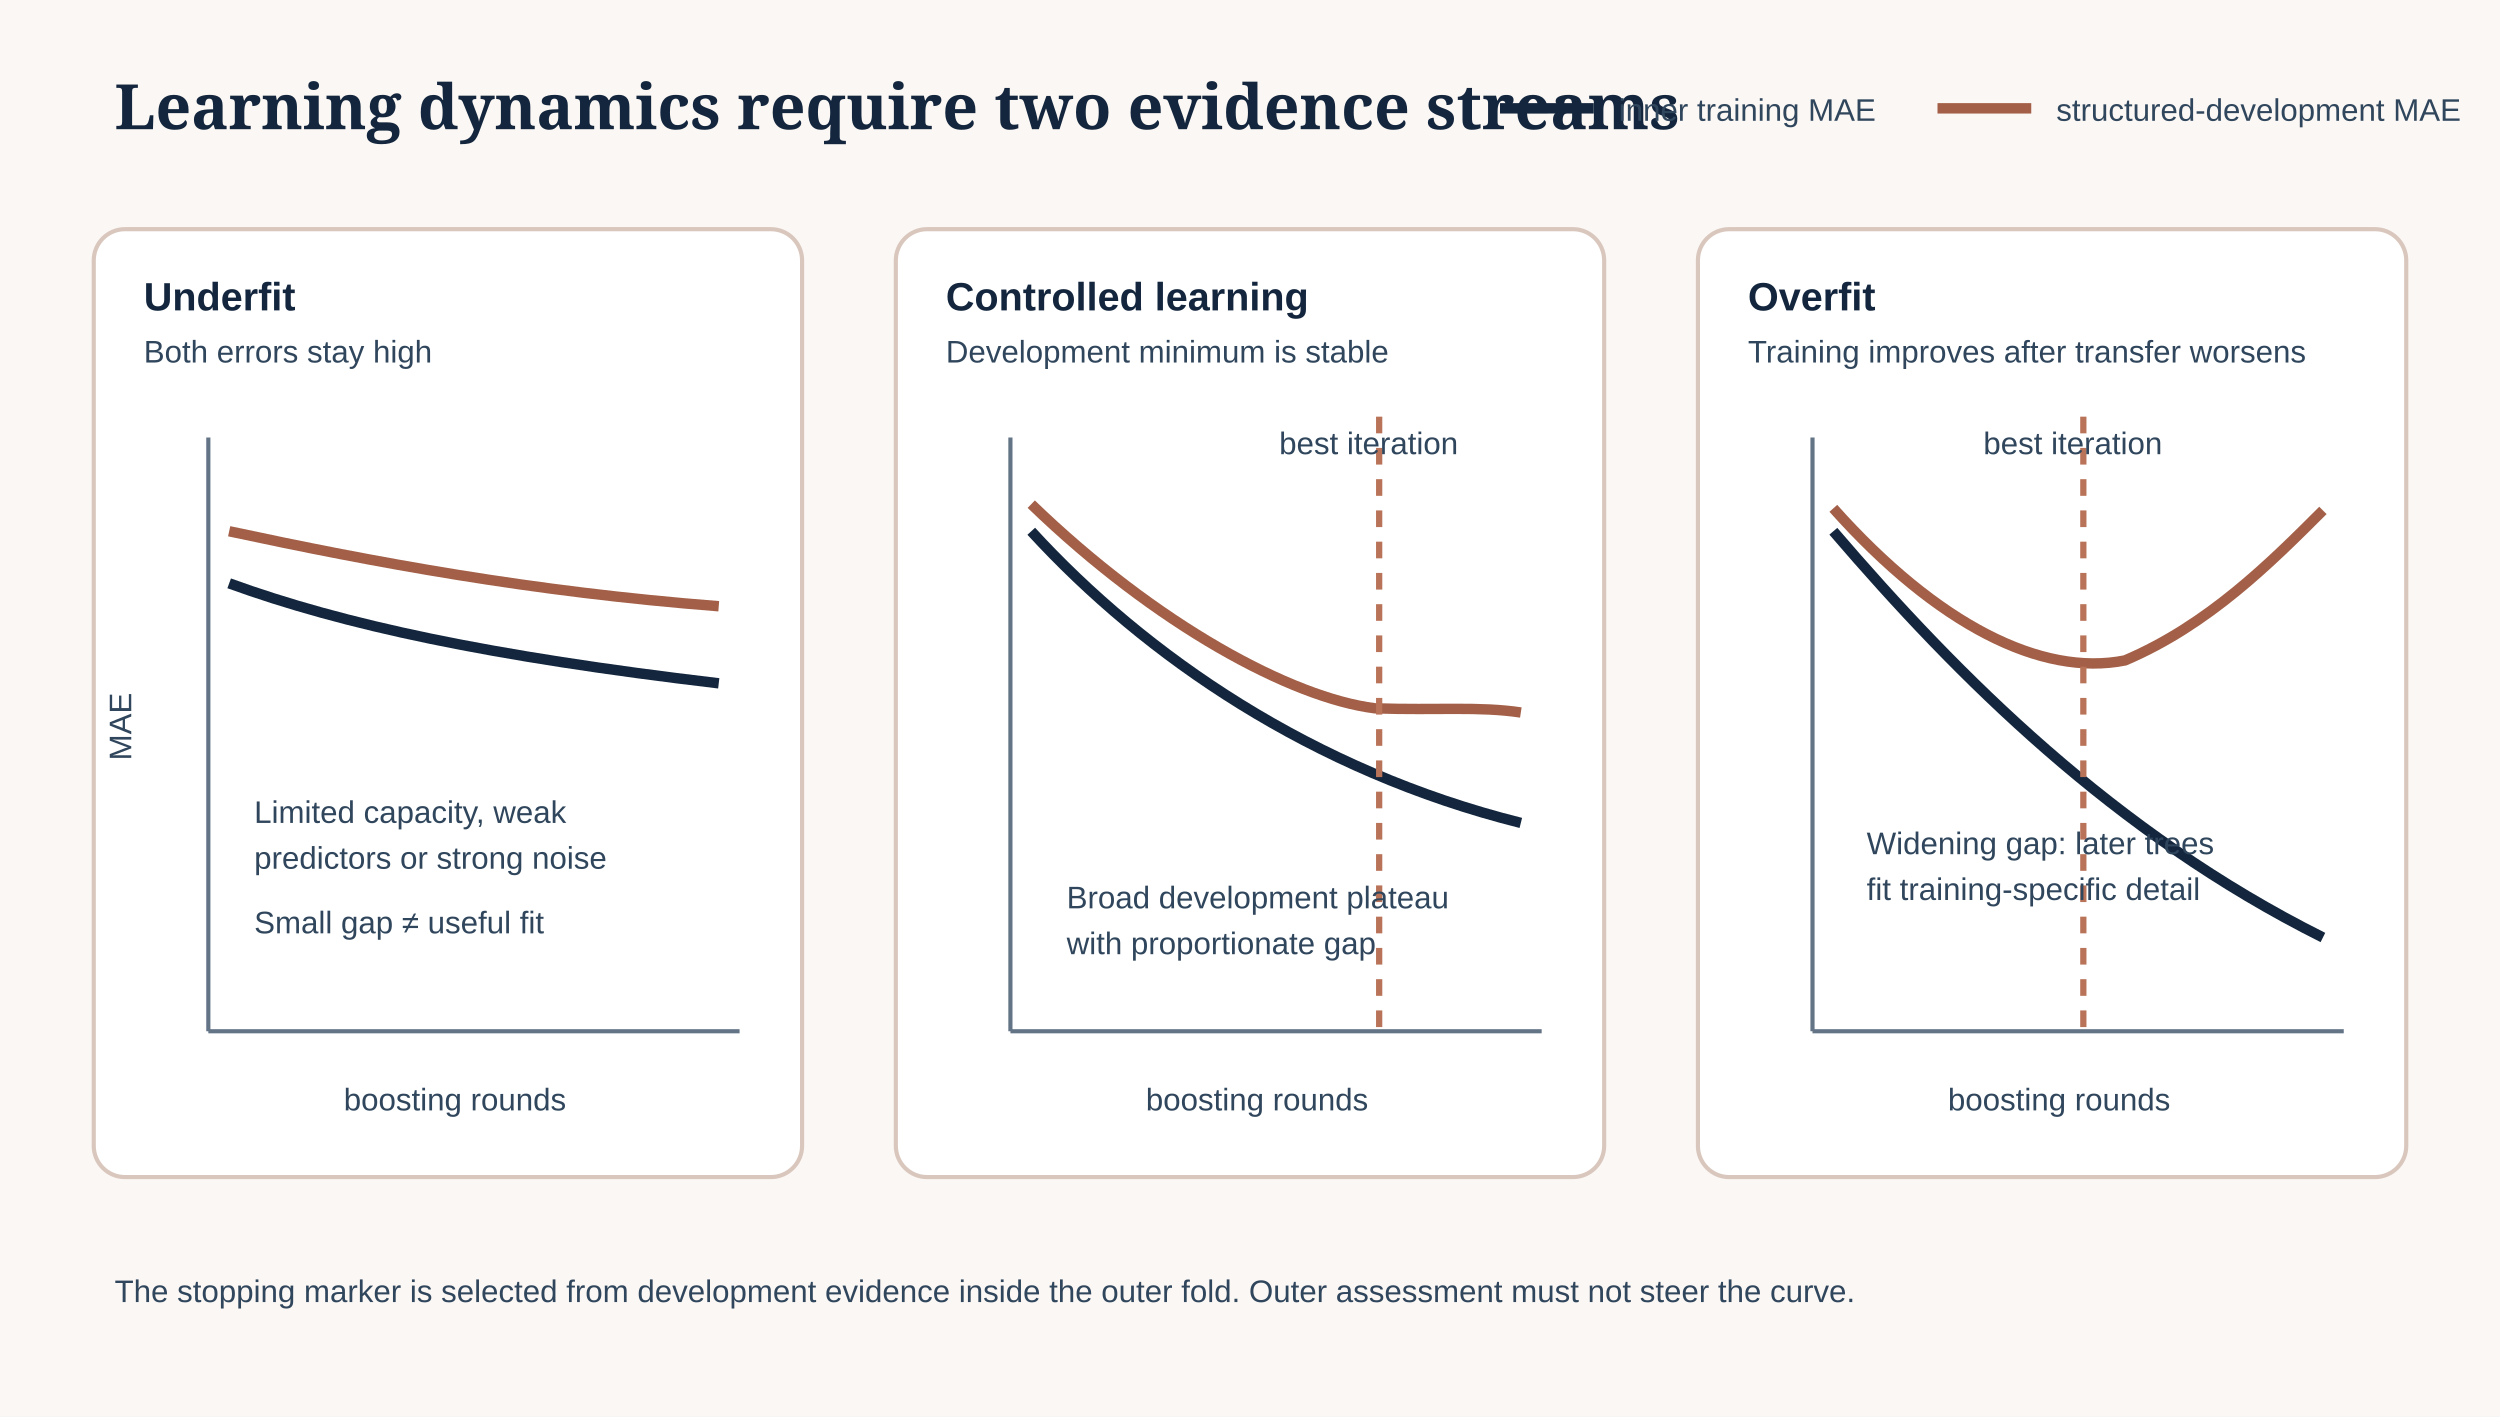
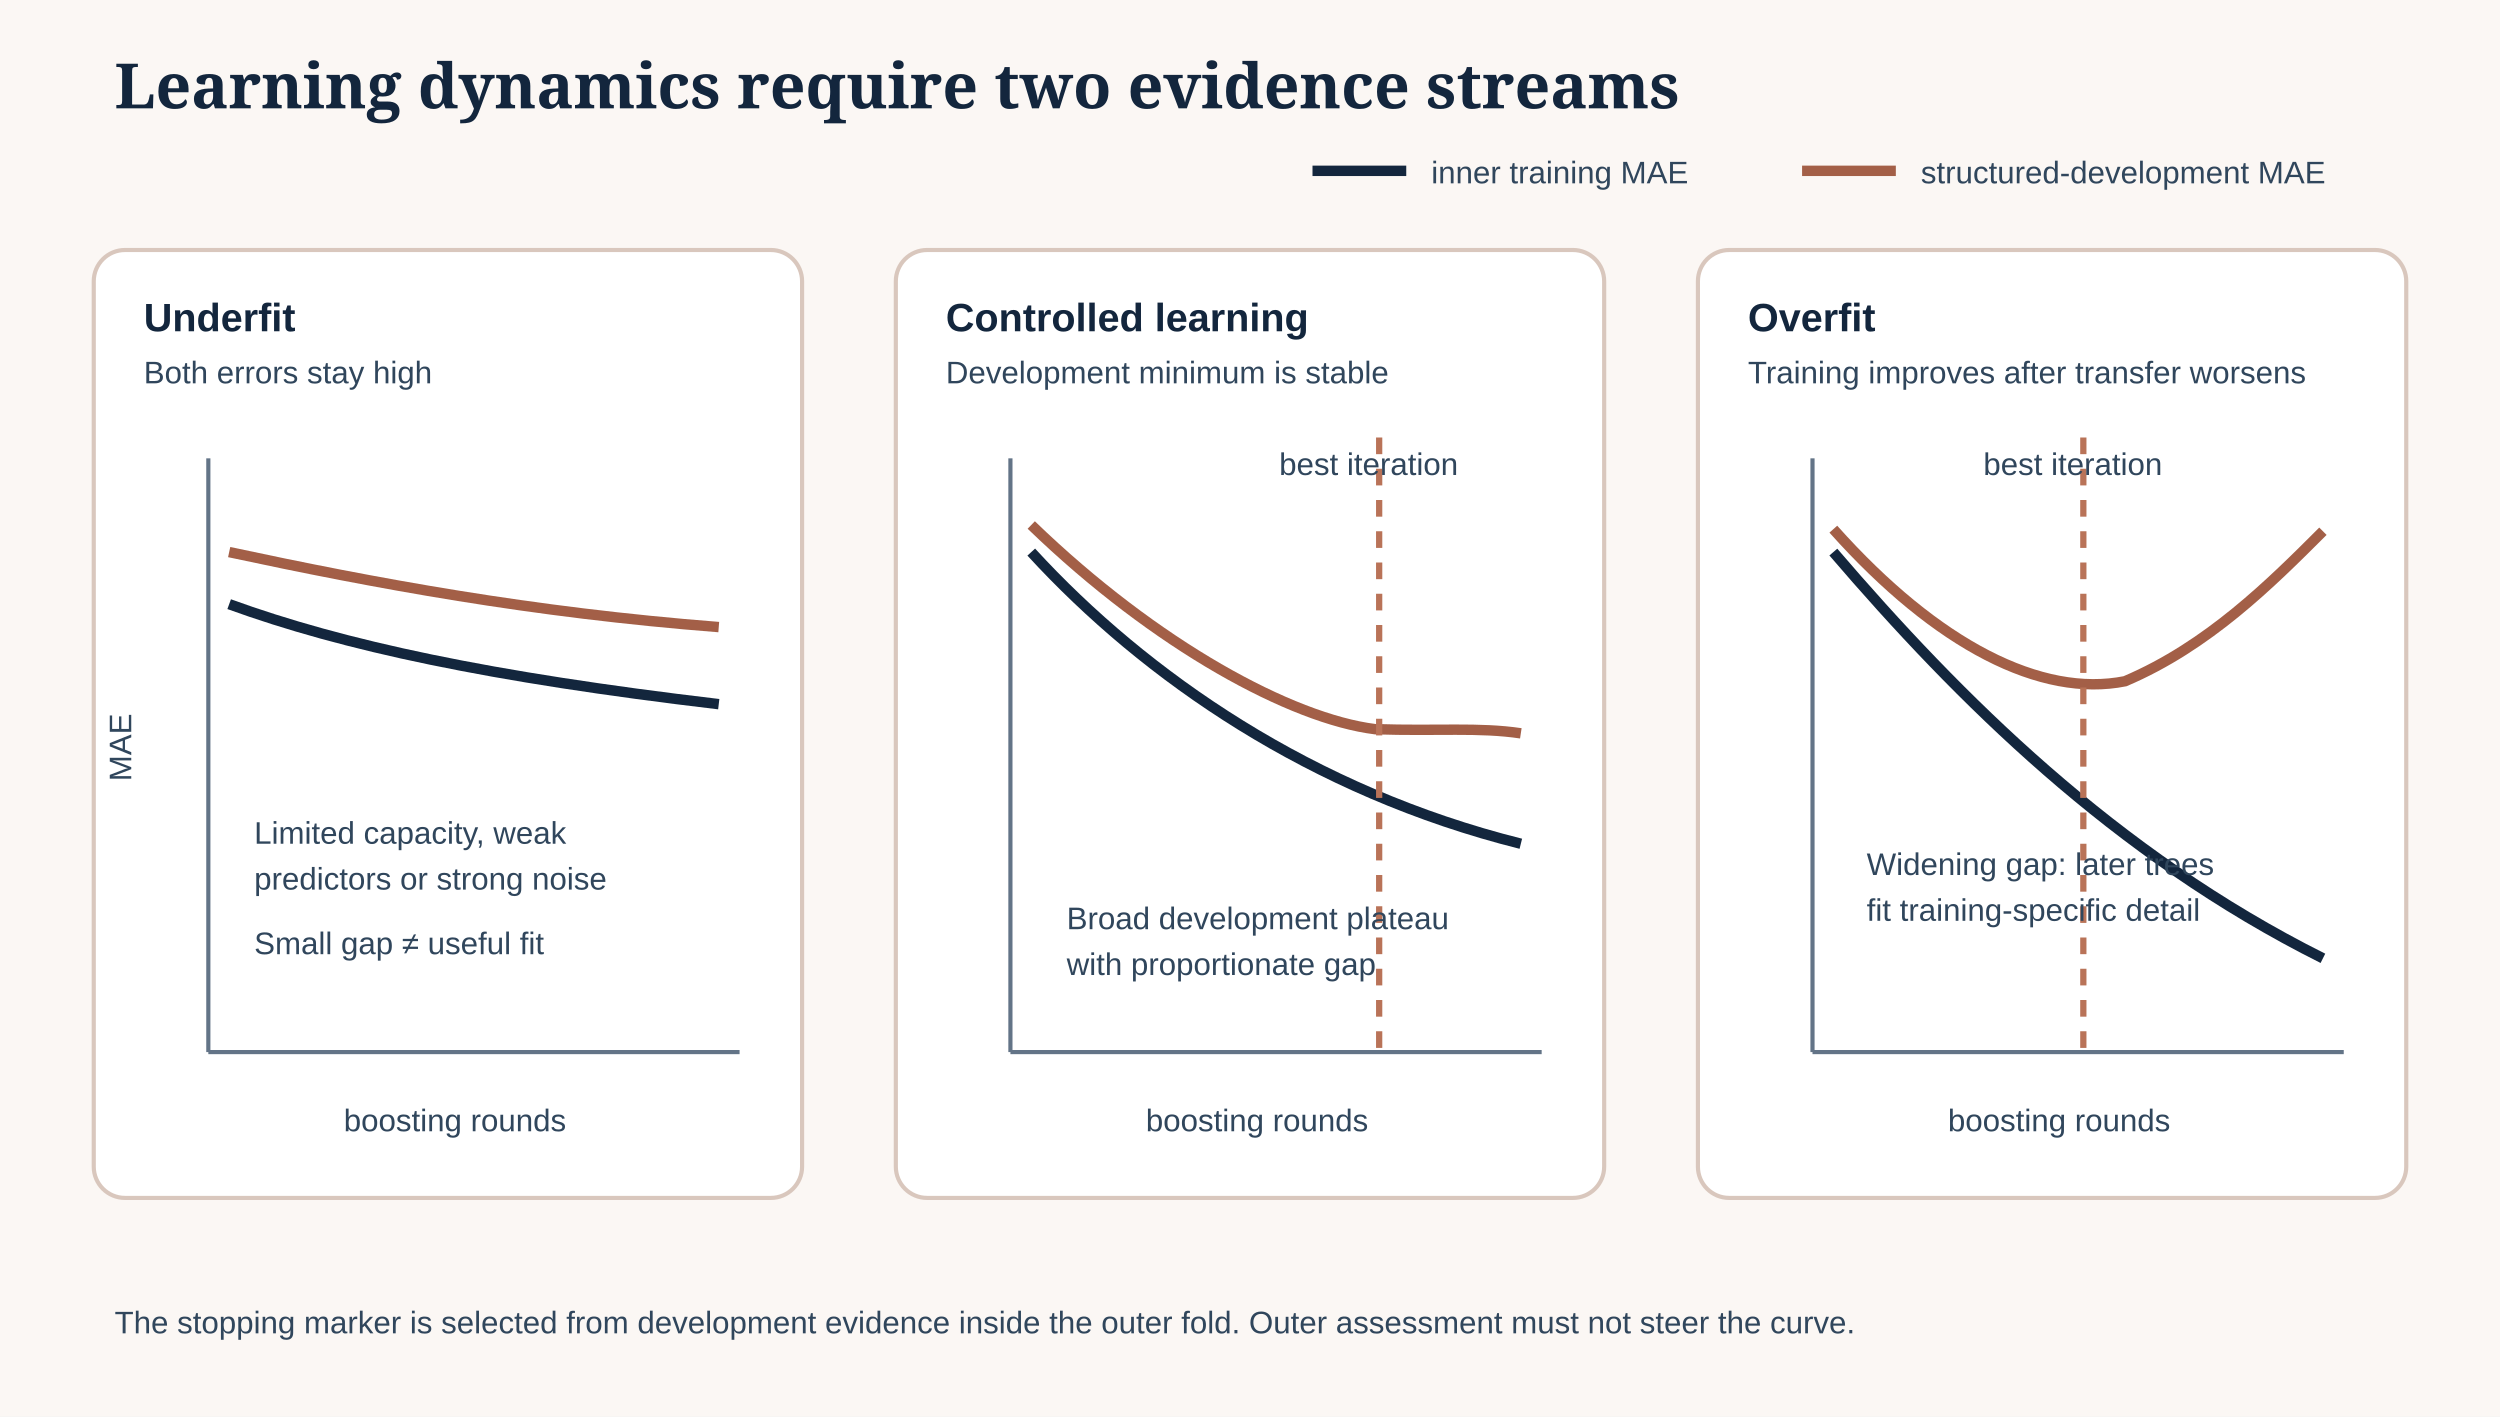
<svg xmlns="http://www.w3.org/2000/svg" width="1200" height="680" viewBox="0 0 1200 680" role="img" aria-labelledby="title desc">
  <rect width="1200" height="680" fill="#FBF7F4" />
  <style>.h{font:700 30px Georgia,serif;fill:#13263D}.s{font:700 19px Arial,sans-serif;fill:#13263D}.b{font:15px Arial,sans-serif;fill:#30465C}.axis{stroke:#637487;stroke-width:2}.train{stroke:#13263D;stroke-width:5;fill:none}.valid{stroke:#A35F47;stroke-width:5;fill:none}.stop{stroke:#B97358;stroke-width:3;stroke-dasharray:8 7}.panel{fill:#fff;stroke:#D9C7BD;stroke-width:2}</style>
-   <text x="55" y="62" class="h">Learning dynamics require two evidence streams</text>
-   <line x1="720" y1="52" x2="765" y2="52" class="train" />
-   <text x="777" y="58" class="b">inner training MAE</text>
-   <line x1="930" y1="52" x2="975" y2="52" class="valid" />
-   <text x="987" y="58" class="b">structured-development MAE</text>
-   <g transform="translate(45 110)">
+   <text x="55" y="52" class="h">Learning dynamics require two evidence streams</text>
+   <line x1="630" y1="82" x2="675" y2="82" class="train" />
+   <text x="687" y="88" class="b">inner training MAE</text>
+   <line x1="865" y1="82" x2="910" y2="82" class="valid" />
+   <text x="922" y="88" class="b">structured-development MAE</text>
+   <g transform="translate(45 120)">
    <rect width="340" height="455" rx="15" class="panel" />
    <text x="24" y="39" class="s">Underfit</text>
    <text x="24" y="64" class="b">Both errors stay high</text>
    <line x1="55" y1="385" x2="310" y2="385" class="axis" />
    <line x1="55" y1="100" x2="55" y2="385" class="axis" />
    <text x="120" y="423" class="b">boosting rounds</text>
    <text x="18" y="255" class="b" transform="rotate(-90 18 255)">MAE</text>
    <path d="M65 170 C120 190 190 205 300 218" class="train" />
    <path d="M65 145 C135 160 210 174 300 181" class="valid" />
    <text x="77" y="285" class="b">Limited capacity, weak</text>
    <text x="77" y="307" class="b">predictors or strong noise</text>
    <text x="77" y="338" class="b">Small gap ≠ useful fit</text>
  </g>
-   <g transform="translate(430 110)">
+   <g transform="translate(430 120)">
    <rect width="340" height="455" rx="15" class="panel" />
    <text x="24" y="39" class="s">Controlled learning</text>
    <text x="24" y="64" class="b">Development minimum is stable</text>
    <line x1="55" y1="385" x2="310" y2="385" class="axis" />
    <line x1="55" y1="100" x2="55" y2="385" class="axis" />
    <text x="120" y="423" class="b">boosting rounds</text>
    <path d="M65 145 C120 205 200 260 300 285" class="train" />
    <path d="M65 132 C125 190 190 225 230 230 C260 231 280 229 300 232" class="valid" />
    <line x1="232" y1="90" x2="232" y2="385" class="stop" />
    <text x="184" y="108" class="b">best iteration</text>
    <text x="82" y="326" class="b">Broad development plateau</text>
    <text x="82" y="348" class="b">with proportionate gap</text>
  </g>
-   <g transform="translate(815 110)">
+   <g transform="translate(815 120)">
    <rect width="340" height="455" rx="15" class="panel" />
    <text x="24" y="39" class="s">Overfit</text>
    <text x="24" y="64" class="b">Training improves after transfer worsens</text>
    <line x1="55" y1="385" x2="310" y2="385" class="axis" />
    <line x1="55" y1="100" x2="55" y2="385" class="axis" />
    <text x="120" y="423" class="b">boosting rounds</text>
    <path d="M65 145 C125 215 200 290 300 340" class="train" />
    <path d="M65 134 C115 190 165 215 205 207 C245 190 275 160 300 135" class="valid" />
    <line x1="185" y1="90" x2="185" y2="385" class="stop" />
    <text x="137" y="108" class="b">best iteration</text>
    <text x="81" y="300" class="b">Widening gap: later trees</text>
    <text x="81" y="322" class="b">fit training-specific detail</text>
  </g>
-   <text x="55" y="625" class="b">The stopping marker is selected from development evidence inside the outer fold. Outer assessment must not steer the curve.</text>
+   <text x="55" y="640" class="b">The stopping marker is selected from development evidence inside the outer fold. Outer assessment must not steer the curve.</text>
</svg>
